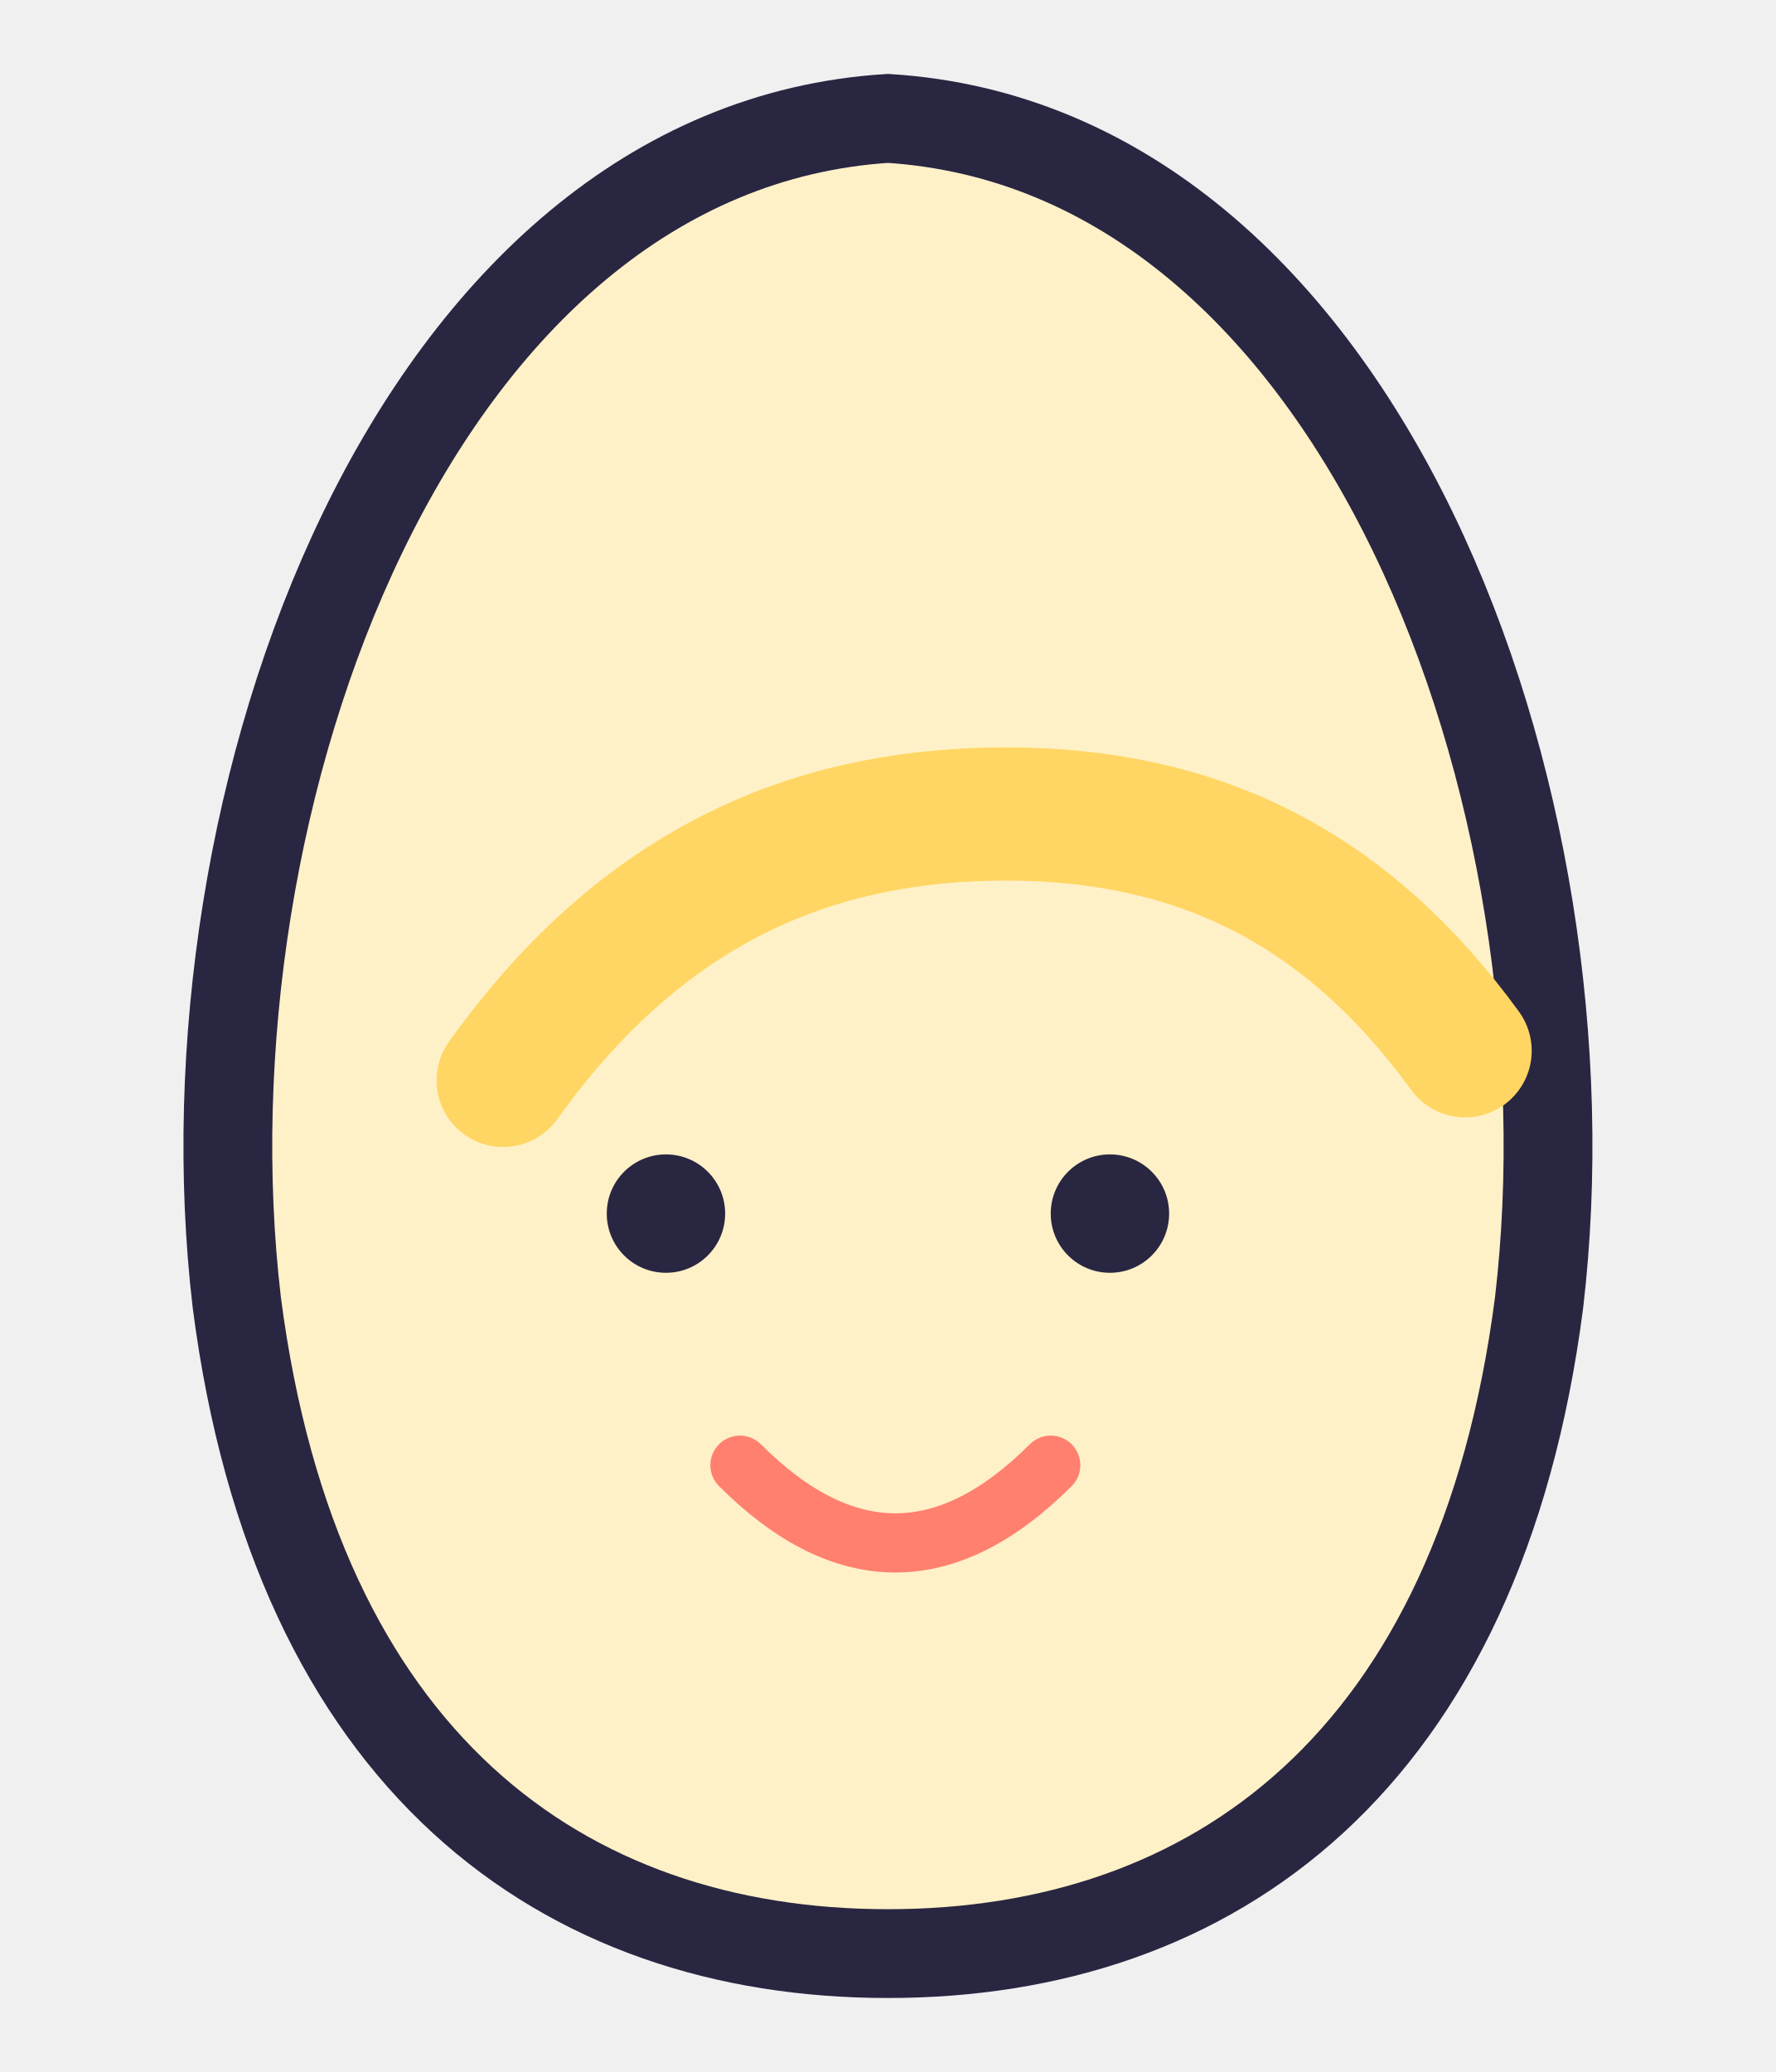
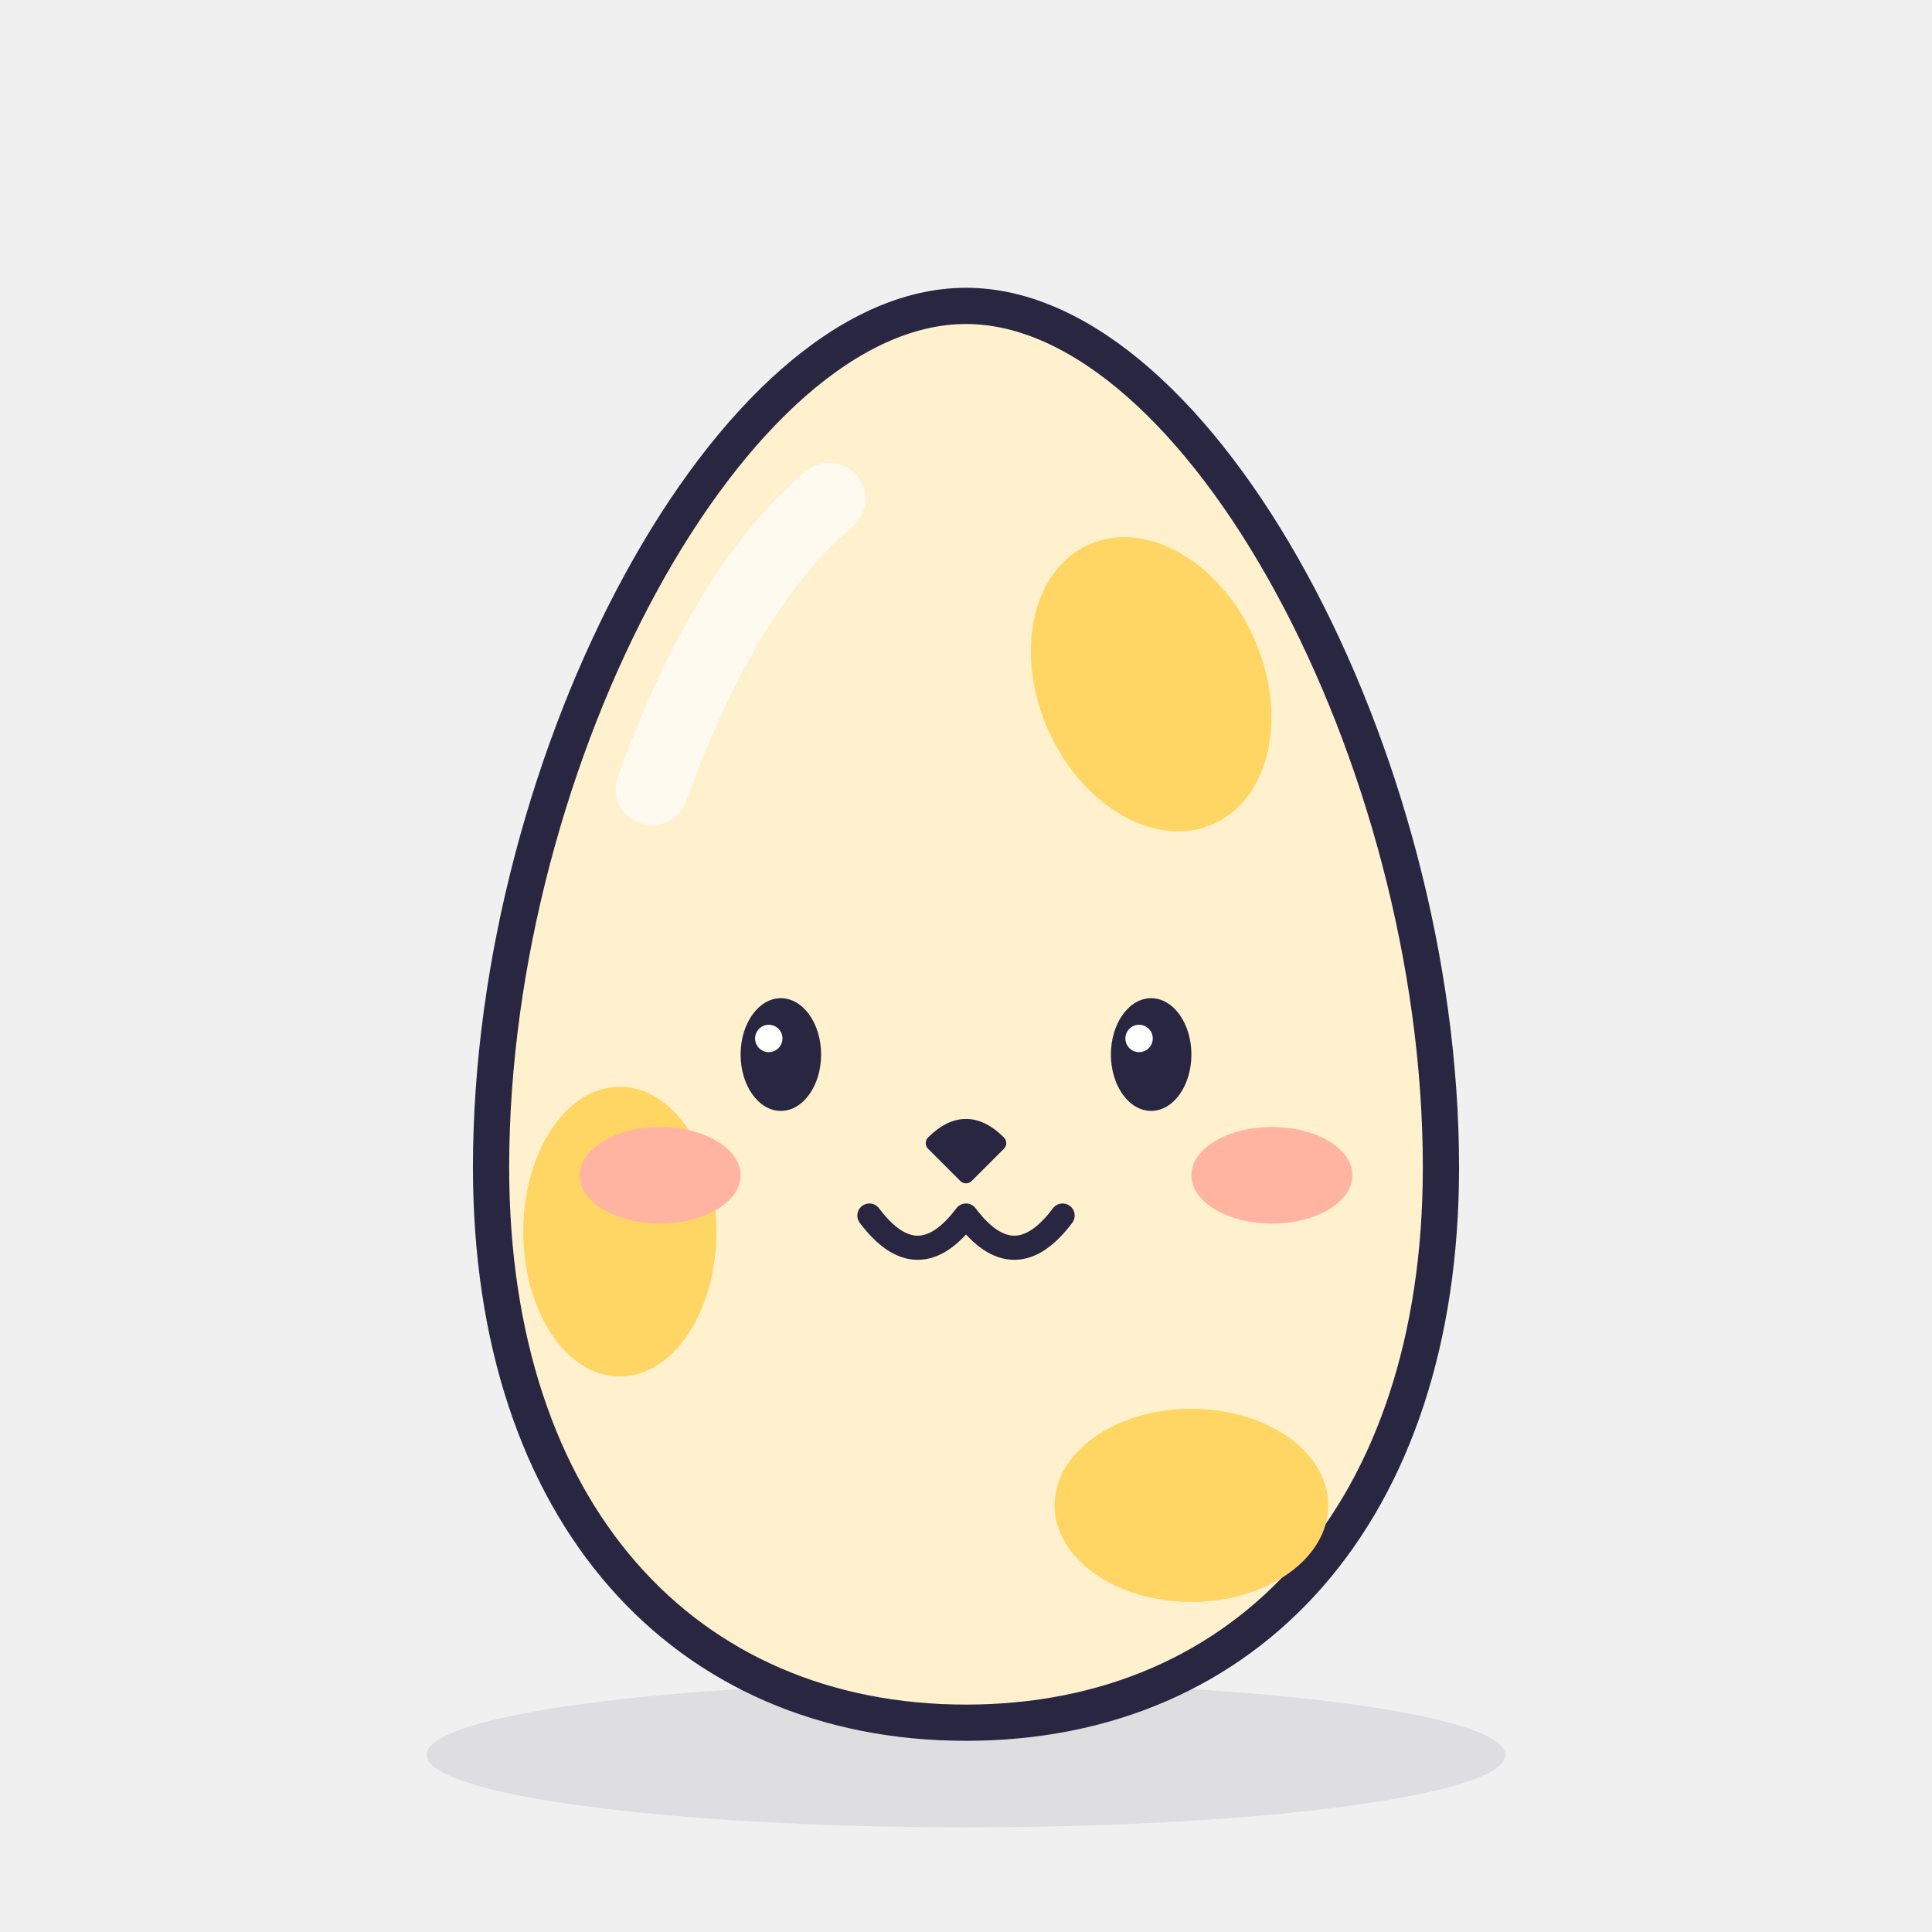
- <svg xmlns="http://www.w3.org/2000/svg" viewBox="0 0 120 140">
-   <path d="M60 8C28 10 12 54 16 88c4 31 22 44 44 44s40-13 44-44C108 54 92 10 60 8Z" fill="#fff1c7" stroke="#292642" stroke-width="6" />
-   <path d="M34 73c10-14 22-18 34-18 13 0 23 5 31 16" fill="none" stroke="#ffd663" stroke-width="9" stroke-linecap="round" />
-   <circle cx="45" cy="82" r="4" fill="#292642" />
-   <circle cx="75" cy="82" r="4" fill="#292642" />
-   <path d="M50 99c7 7 14 7 21 0" fill="none" stroke="#ff806f" stroke-width="4" stroke-linecap="round" />
+ <svg xmlns="http://www.w3.org/2000/svg" viewBox="0 0 240 240" role="img" aria-label="Level 1: a speckled egg ready to hatch">
+   <g stroke="#292642" stroke-width="4.5" stroke-linecap="round" stroke-linejoin="round">
+     <ellipse cx="120" cy="218" rx="67" ry="9" fill="#292642" opacity=".09" stroke="none" />
+     <path d="M120 38C91 38 61 94 61 145c0 43 24 69 59 69s59-26 59-69c0-51-30-107-59-107Z" fill="#fff1ce" />
+     <path d="M81 98q9-25 22-36" stroke="#fffaf0" stroke-width="9" fill="none" />
+     <g fill="#ffd663" stroke="none">
+       <ellipse cx="143" cy="85" rx="14" ry="19" transform="rotate(-24 143 85)" />
+       <ellipse cx="77" cy="153" rx="12" ry="18" />
+       <ellipse cx="148" cy="187" rx="17" ry="12" />
+     </g>
+     <g fill="#292642" stroke="none">
+       <ellipse cx="97" cy="131" rx="5" ry="7" />
+       <ellipse cx="143" cy="131" rx="5" ry="7" />
+       <circle cx="95.5" cy="129" r="1.7" fill="#fff" />
+       <circle cx="141.5" cy="129" r="1.7" fill="#fff" />
+     </g>
+     <ellipse cx="82" cy="146" rx="10" ry="6" fill="#ffb4a2" stroke="none" />
+     <ellipse cx="158" cy="146" rx="10" ry="6" fill="#ffb4a2" stroke="none" />
+     <path d="M116 142q4-4 8 0l-4 4Z" fill="#292642" stroke-width="2" />
+     <path d="M108 151q6 8 12 0q6 8 12 0" fill="none" stroke-width="3" />
+   </g>
</svg>
